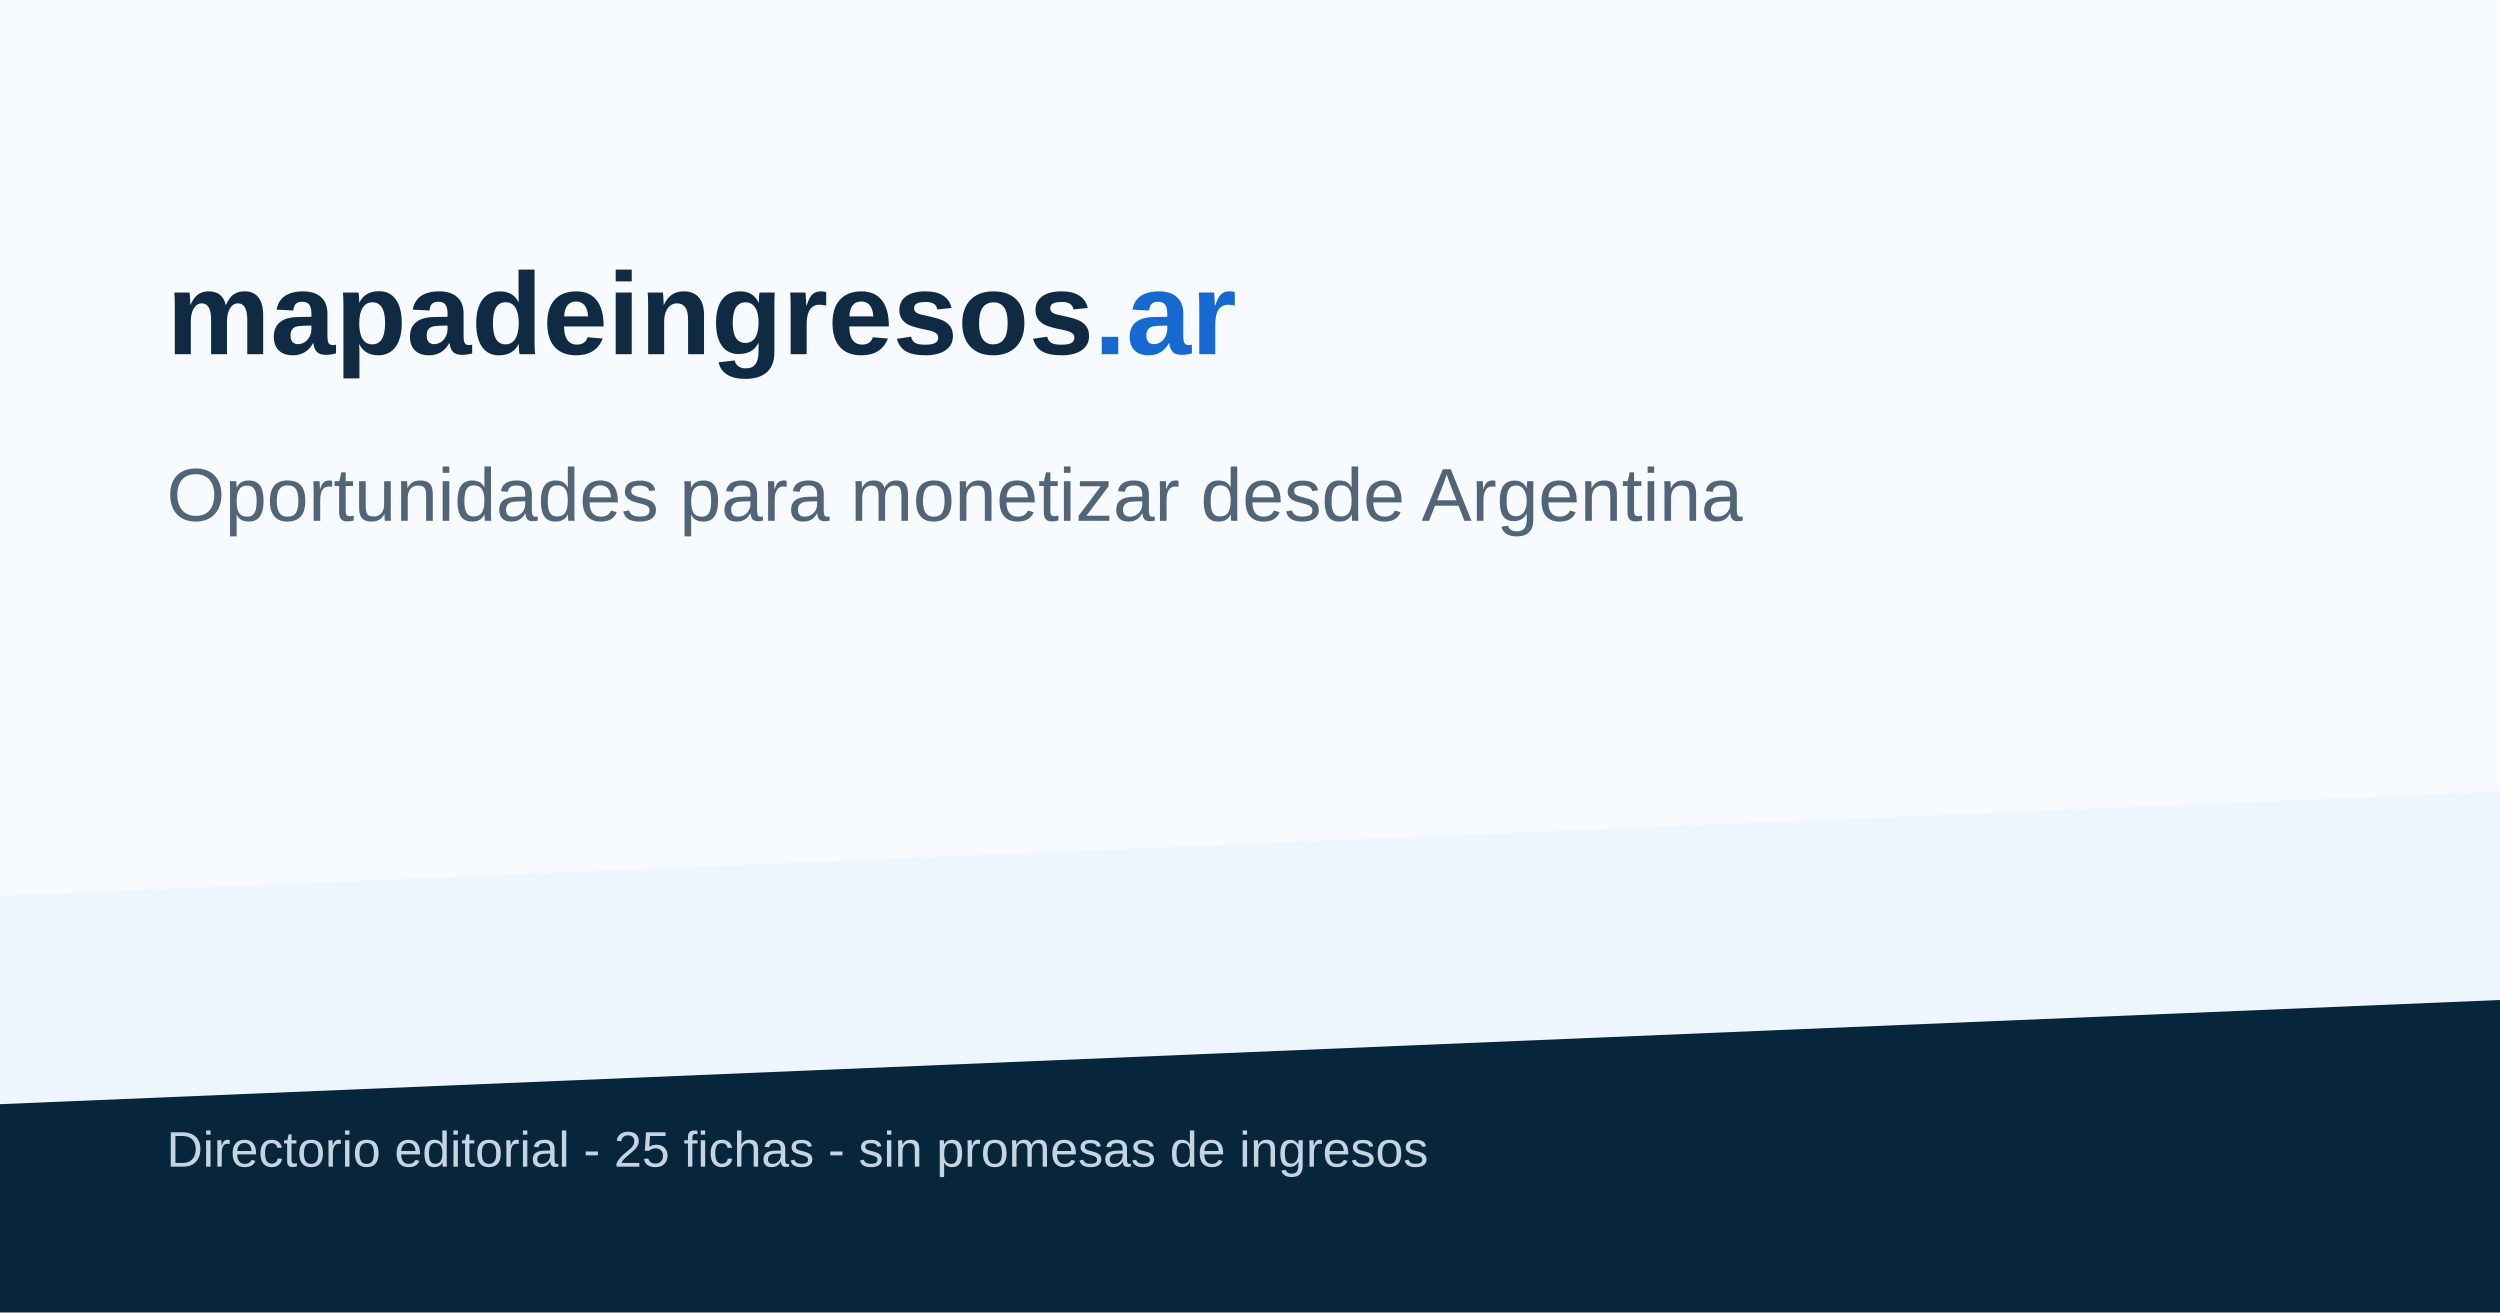
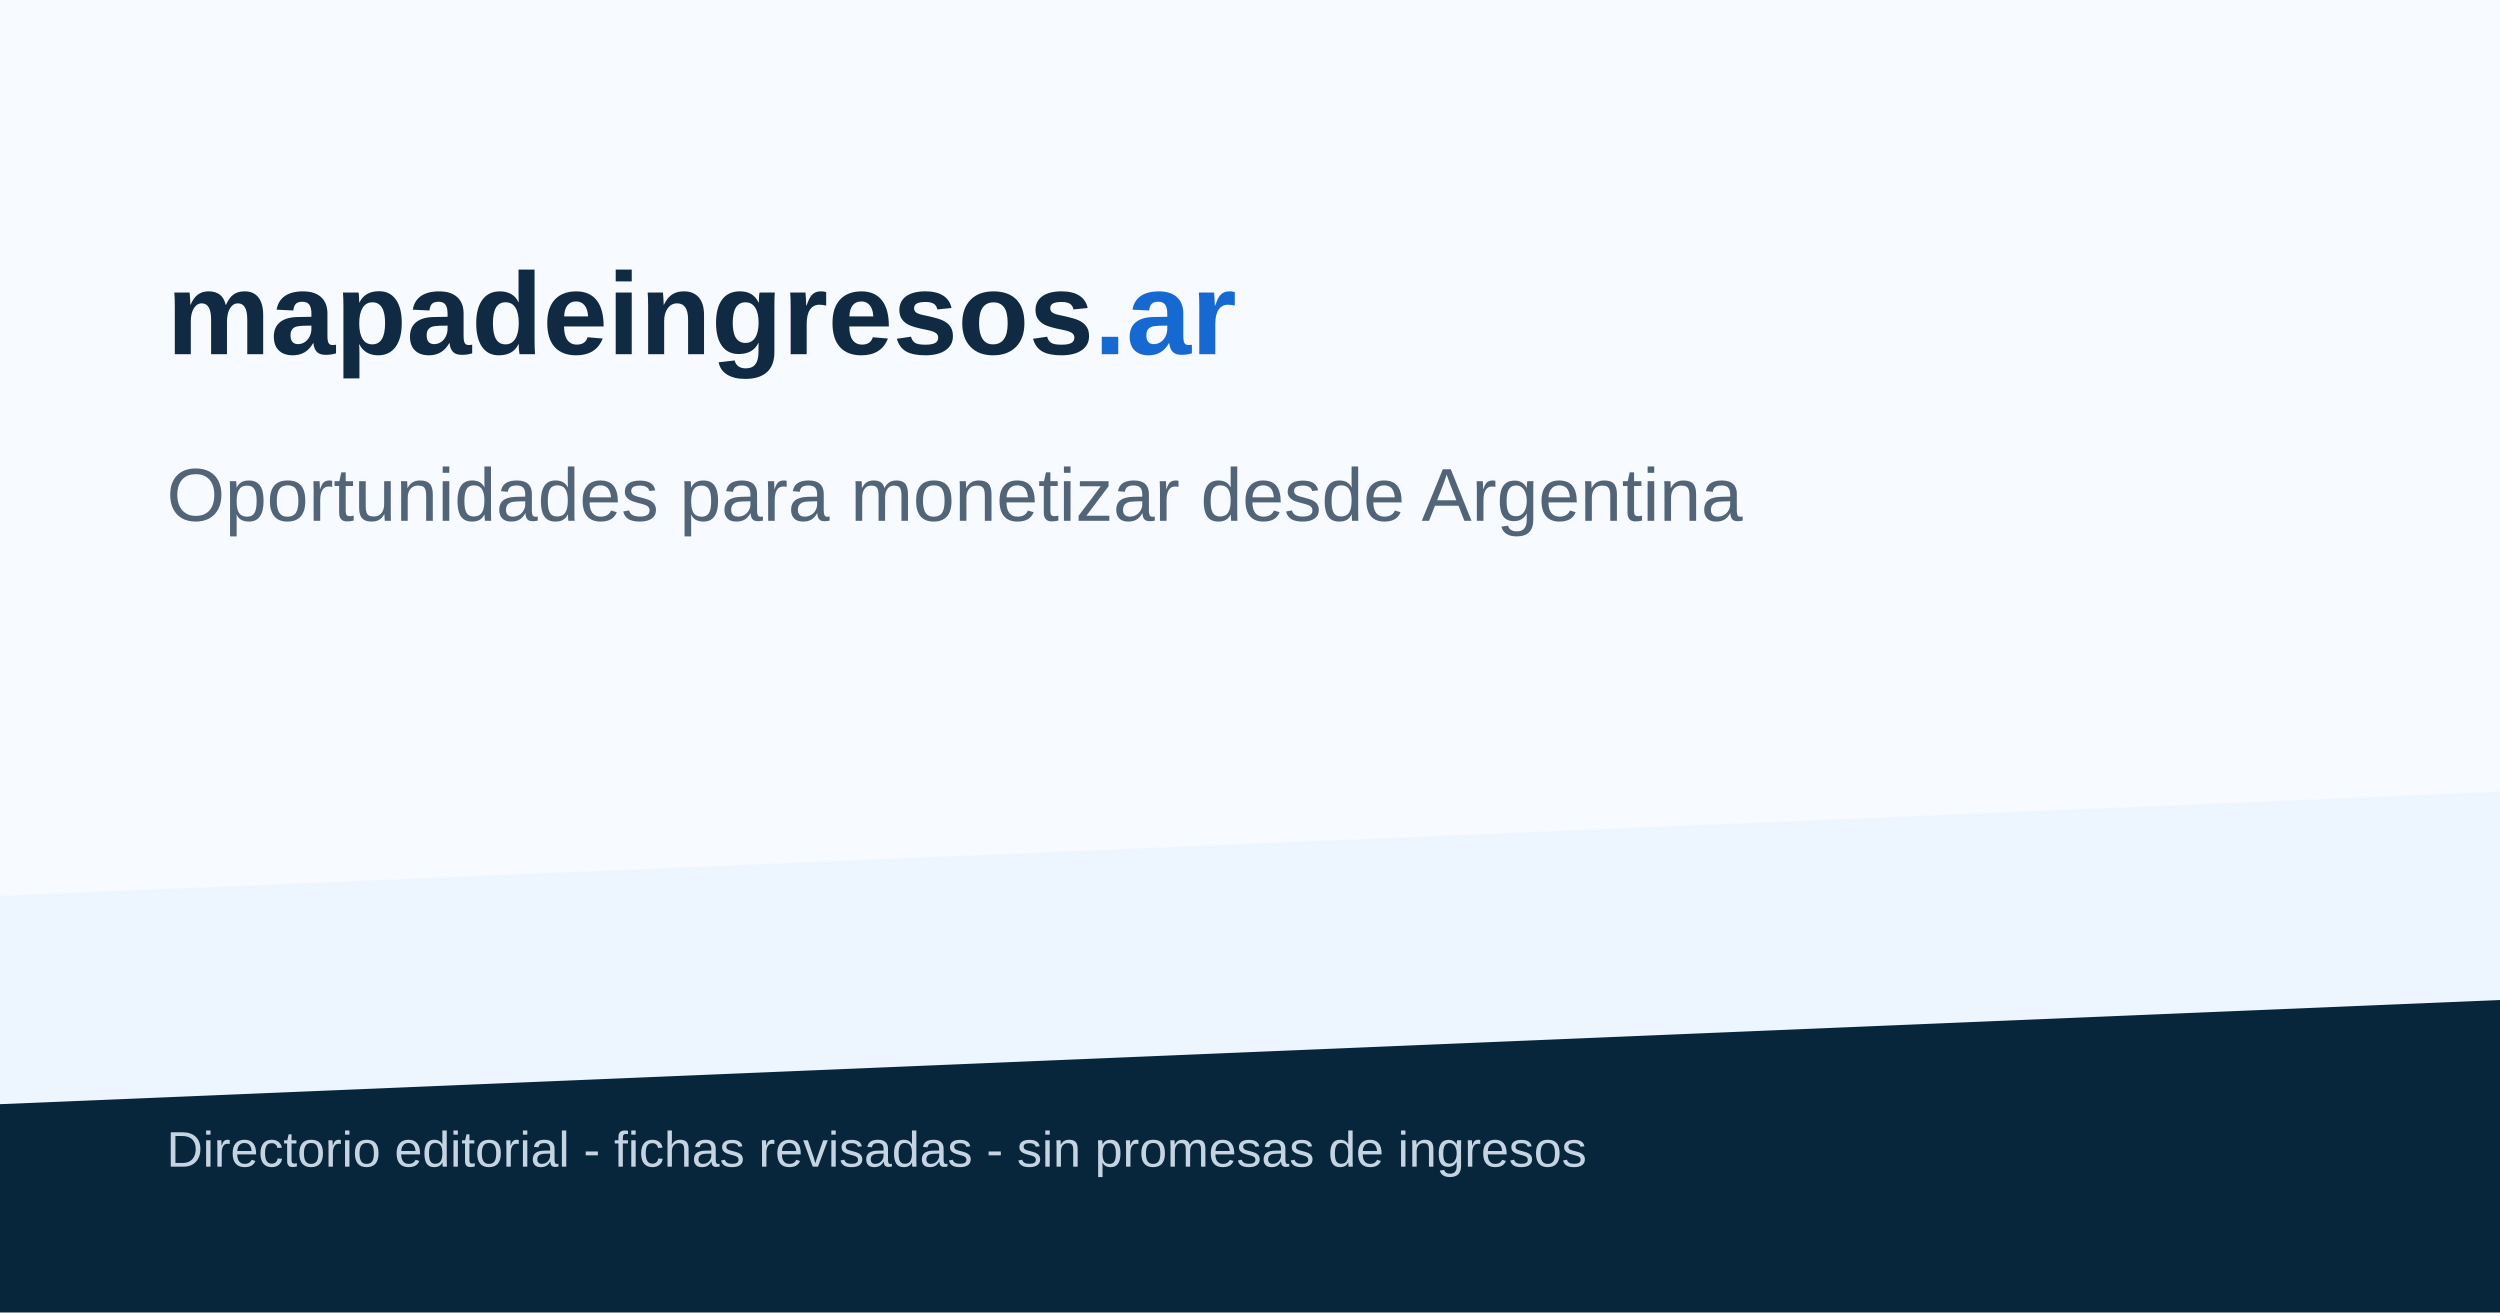
<svg xmlns="http://www.w3.org/2000/svg" viewBox="0 0 1200 630" width="1200" height="630" role="img" aria-label="mapadeingresos.ar">
  <rect width="1200" height="630" fill="#F7FAFF" />
  <rect y="470" width="1200" height="160" fill="#08263B" />
  <path d="M0 430 L1200 380 L1200 480 L0 530 Z" fill="#EDF6FF" />
  <text x="80" y="170" font-family="Arial, Helvetica, sans-serif" font-size="56" font-weight="700" fill="#102A43">mapadeingresos<tspan fill="#1769D2">.ar</tspan>
  </text>
  <text x="80" y="250" font-family="Arial, Helvetica, sans-serif" font-size="36" fill="#526477">Oportunidades para monetizar desde Argentina</text>
-   <text x="80" y="560" font-family="Arial, Helvetica, sans-serif" font-size="24" fill="#C5D4E3">Directorio editorial - 25 fichas - sin promesas de ingresos</text>
+   <text x="80" y="560" font-family="Arial, Helvetica, sans-serif" font-size="24" fill="#C5D4E3">Directorio editorial - fichas revisadas - sin promesas de ingresos</text>
</svg>
